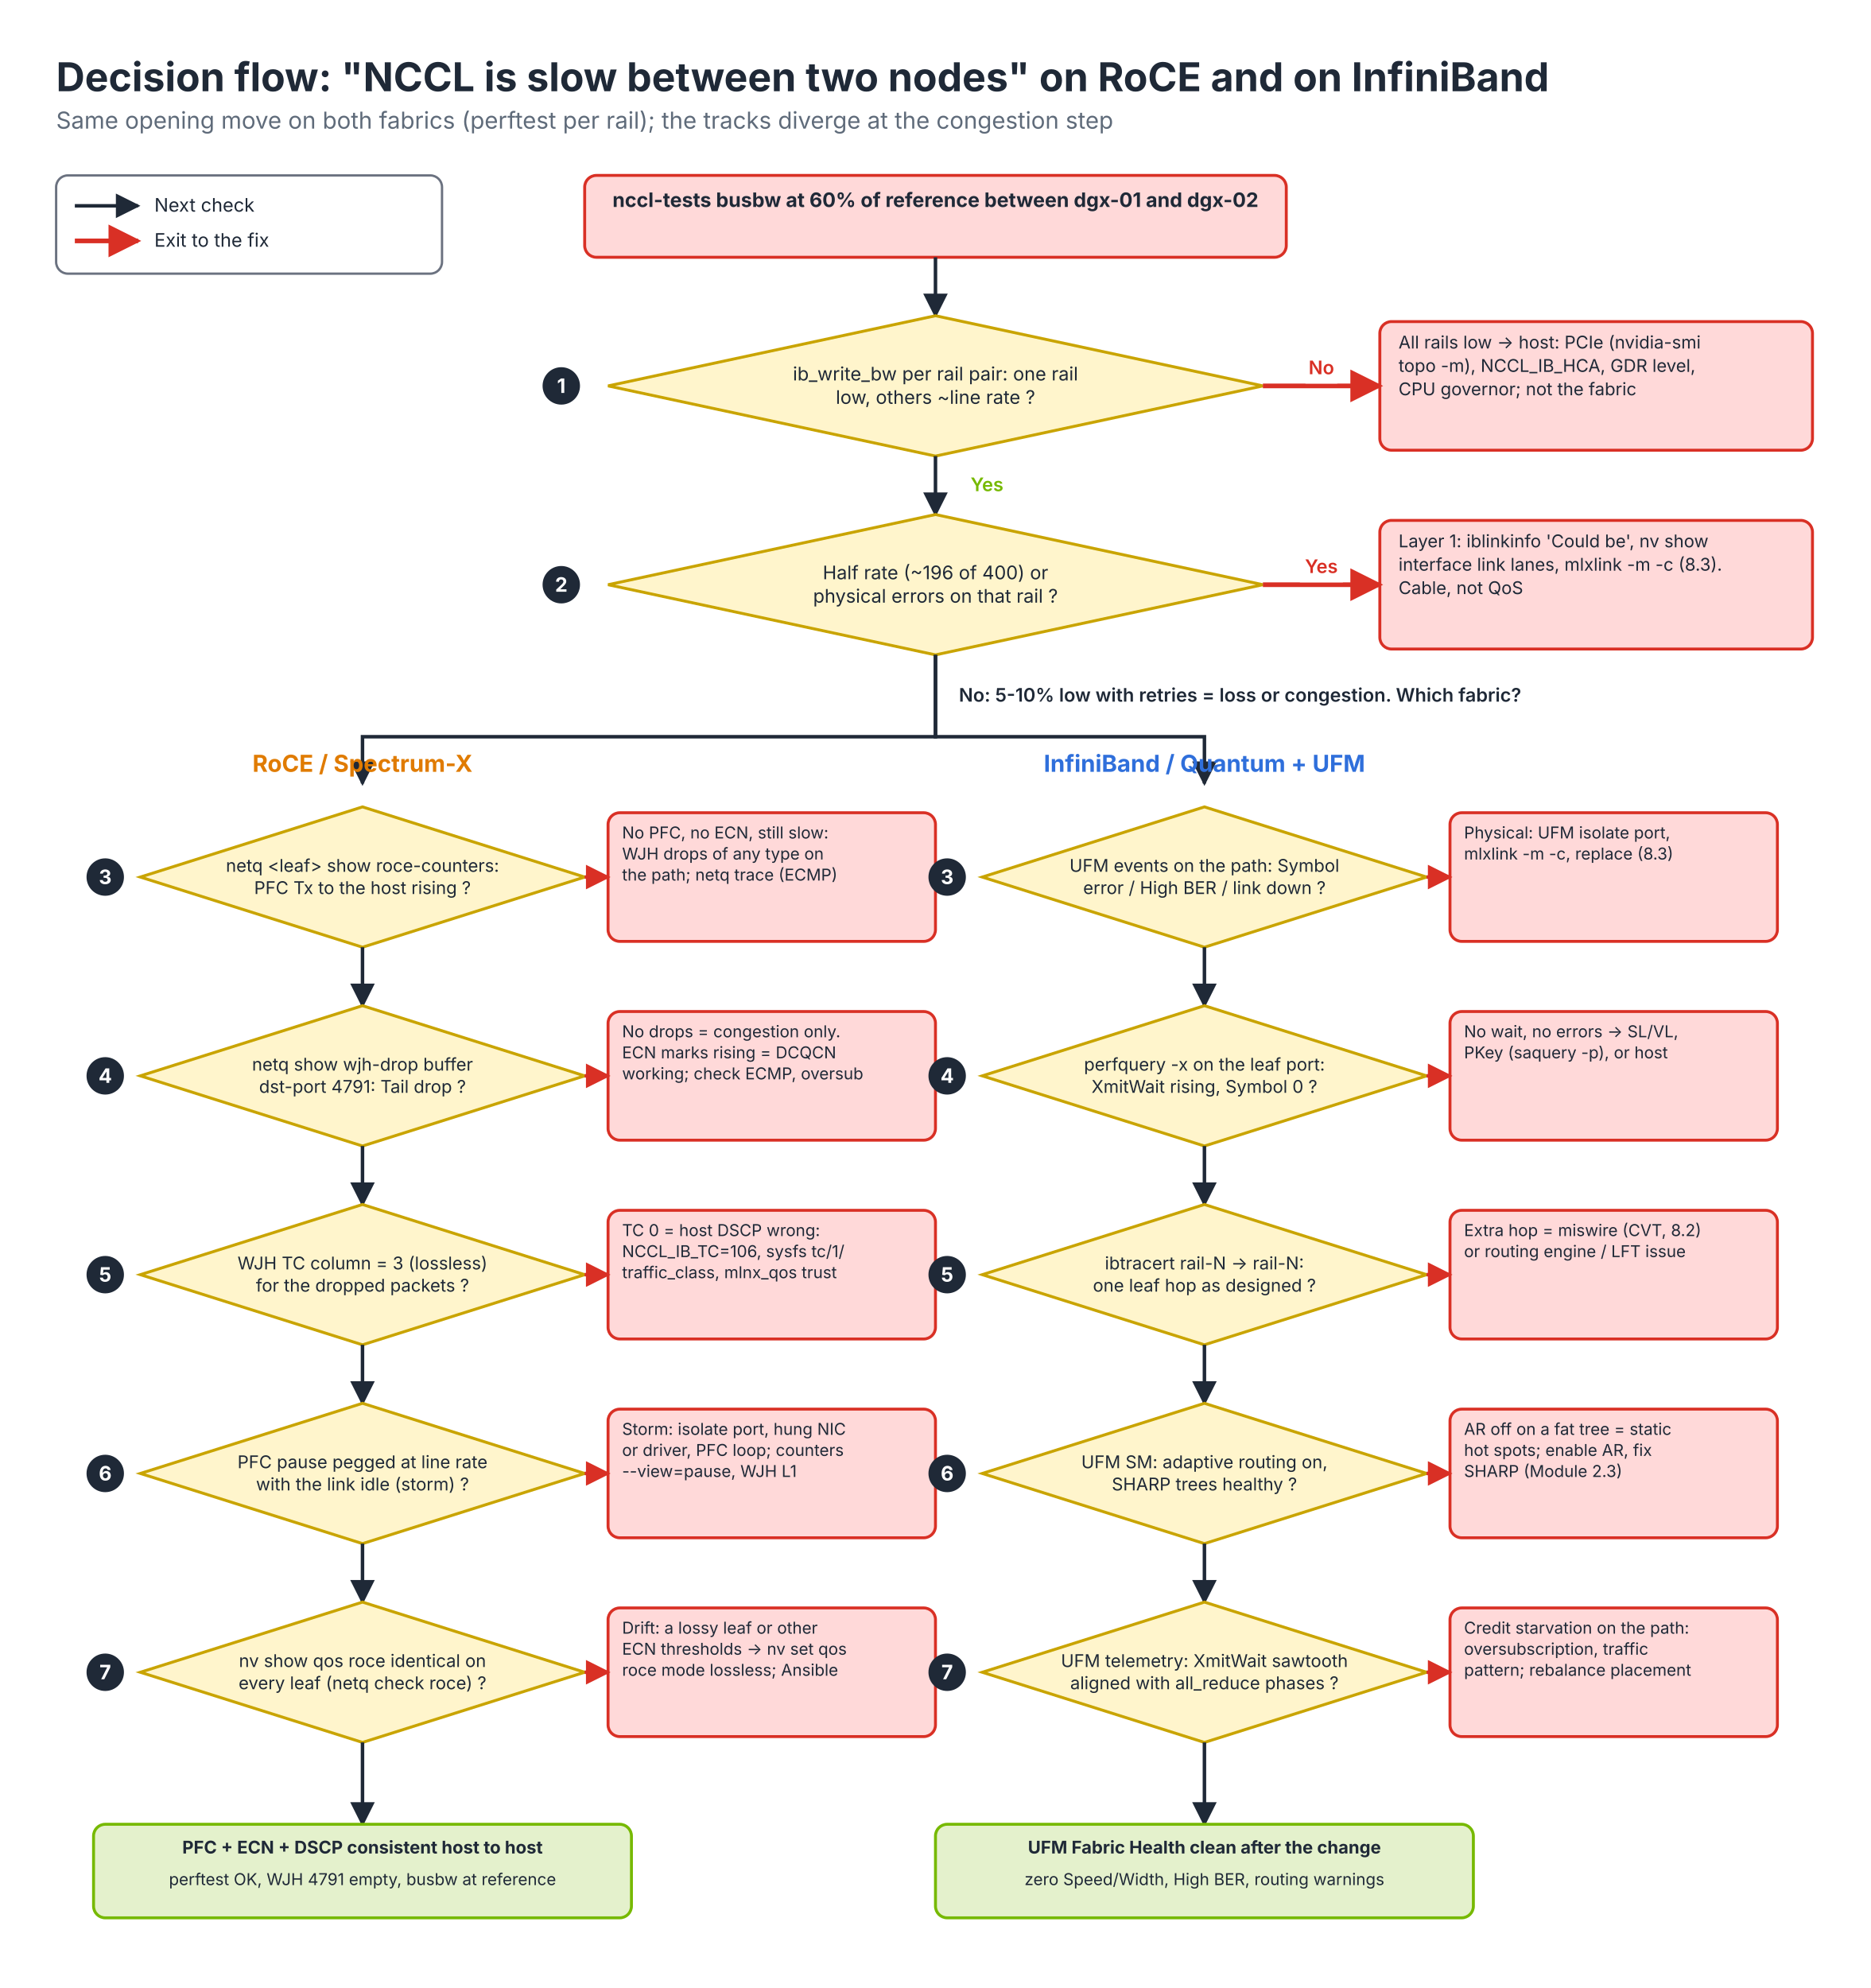
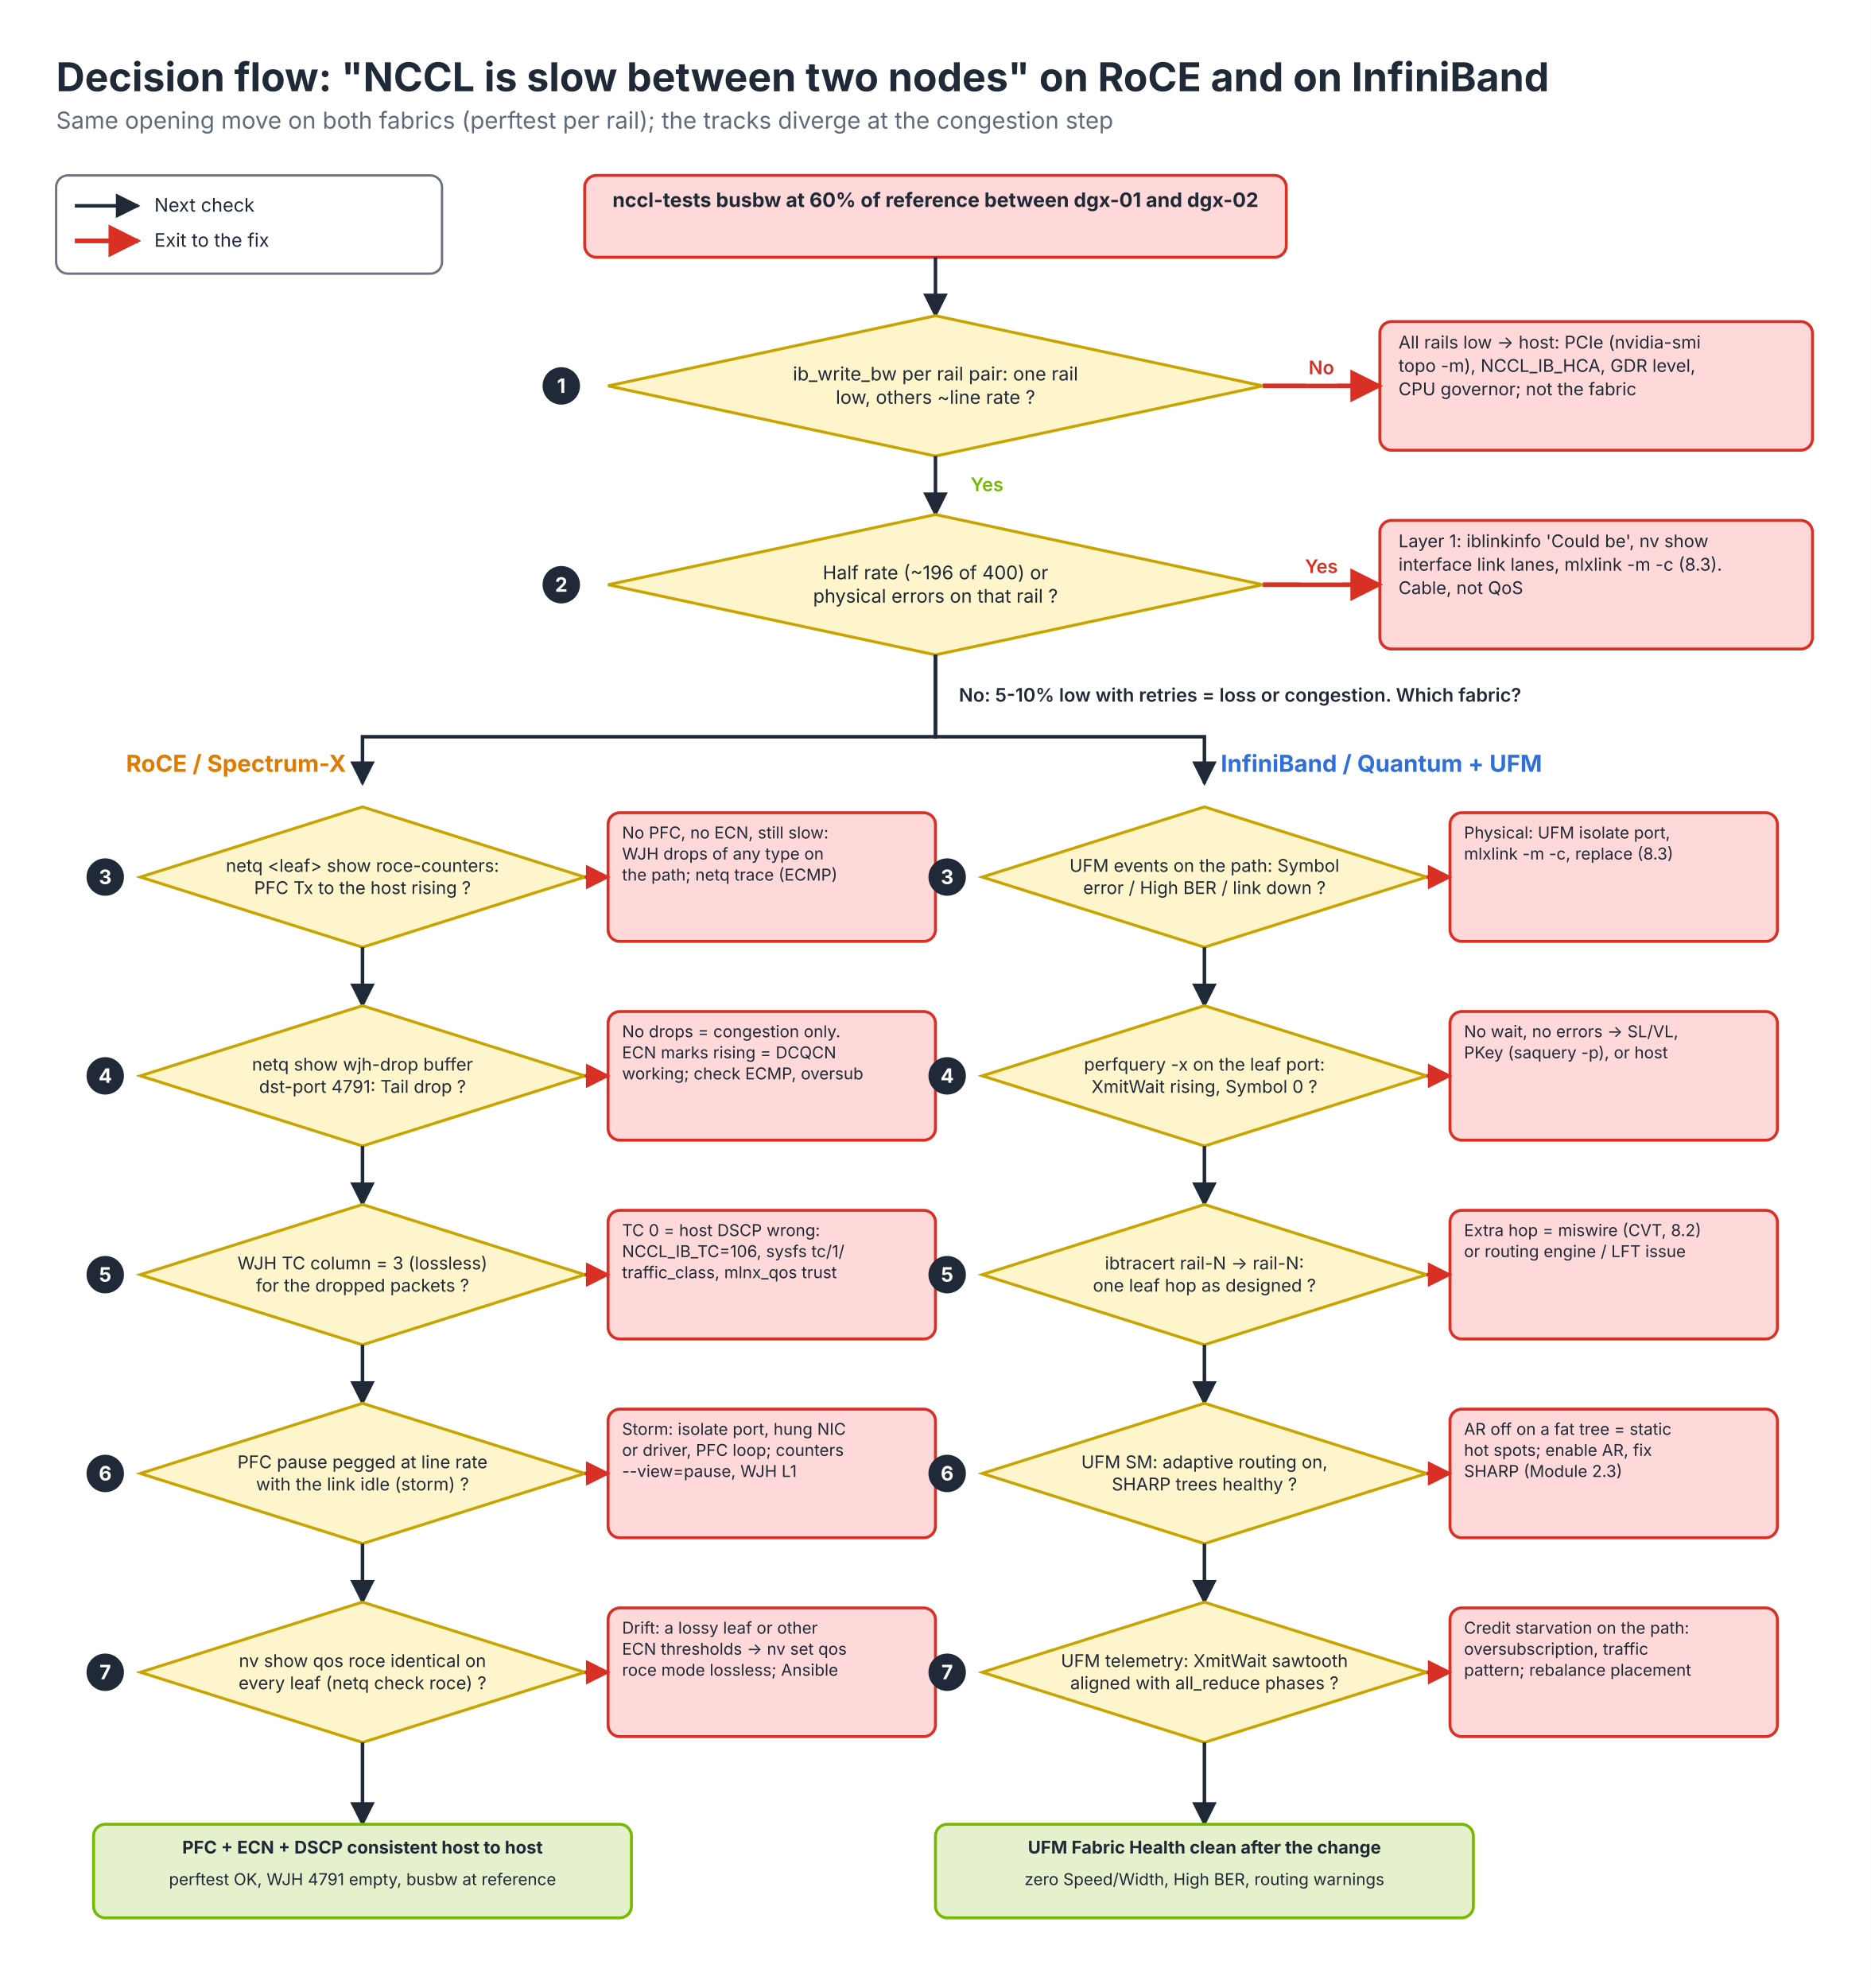
<svg xmlns="http://www.w3.org/2000/svg" viewBox="0 0 1600 1700" width="100%" font-family="Inter, 'Segoe UI', Helvetica, Arial, sans-serif">
  <defs>
    <marker id="arrow-blue" viewBox="0 0 10 10" refX="9" refY="5" markerWidth="7" markerHeight="7" orient="auto-start-reverse">
      <path d="M0,0 L10,5 L0,10 z" fill="#2f6fdb" />
    </marker>
    <marker id="arrow-orange" viewBox="0 0 10 10" refX="9" refY="5" markerWidth="7" markerHeight="7" orient="auto-start-reverse">
      <path d="M0,0 L10,5 L0,10 z" fill="#e07b00" />
    </marker>
    <marker id="arrow-green" viewBox="0 0 10 10" refX="9" refY="5" markerWidth="7" markerHeight="7" orient="auto-start-reverse">
      <path d="M0,0 L10,5 L0,10 z" fill="#76b900" />
    </marker>
    <marker id="arrow-red" viewBox="0 0 10 10" refX="9" refY="5" markerWidth="7" markerHeight="7" orient="auto-start-reverse">
      <path d="M0,0 L10,5 L0,10 z" fill="#d93025" />
    </marker>
    <marker id="arrow-gray" viewBox="0 0 10 10" refX="9" refY="5" markerWidth="7" markerHeight="7" orient="auto-start-reverse">
      <path d="M0,0 L10,5 L0,10 z" fill="#6b7280" />
    </marker>
    <marker id="arrow-purple" viewBox="0 0 10 10" refX="9" refY="5" markerWidth="7" markerHeight="7" orient="auto-start-reverse">
      <path d="M0,0 L10,5 L0,10 z" fill="#7a3fd1" />
    </marker>
    <marker id="arrow-dark" viewBox="0 0 10 10" refX="9" refY="5" markerWidth="7" markerHeight="7" orient="auto-start-reverse">
      <path d="M0,0 L10,5 L0,10 z" fill="#1f2937" />
    </marker>
  </defs>
  <rect x="0" y="0" width="1600" height="1700" fill="#ffffff" />
  <text x="48" y="78" font-family="Inter, 'Segoe UI', Helvetica, Arial, sans-serif" font-size="34" font-weight="700" fill="#1f2937">Decision flow: "NCCL is slow between two nodes" on RoCE and on InfiniBand</text>
  <text x="48" y="110" font-family="Inter, 'Segoe UI', Helvetica, Arial, sans-serif" font-size="20" fill="#5f6b7a">Same opening move on both fabrics (perftest per rail); the tracks diverge at the congestion step</text>
  <g>
    <rect x="500" y="150" width="600" height="70" rx="10" fill="#ffd9d9" stroke="#d93025" stroke-width="2.5" />
    <text x="800.0" y="177" font-family="Inter, 'Segoe UI', Helvetica, Arial, sans-serif" font-size="17" font-weight="700" fill="#1f2937" text-anchor="middle" xml:space="preserve">nccl-tests busbw at 60% of reference between dgx-01 and dgx-02</text>
  </g>
  <line x1="800" y1="220" x2="800" y2="270" stroke="#1f2937" stroke-width="3" marker-end="url(#arrow-dark)" fill="none" />
  <g>
    <polygon points="800,270.0 1080.0,330 800,390.0 520.0,330" fill="#fff5cc" stroke="#c9a400" stroke-width="2.5" />
    <text x="800" y="325.333" font-family="Inter, 'Segoe UI', Helvetica, Arial, sans-serif" font-size="16" font-weight="400" fill="#1f2937" text-anchor="middle" xml:space="preserve">ib_write_bw per rail pair: one rail</text>
    <text x="800" y="345.333" font-family="Inter, 'Segoe UI', Helvetica, Arial, sans-serif" font-size="16" font-weight="400" fill="#1f2937" text-anchor="middle" xml:space="preserve">low, others ~line rate ?</text>
  </g>
  <g>
    <circle cx="480" cy="330" r="16" fill="#1f2937" />
    <text x="480" y="336" font-family="Inter, 'Segoe UI', Helvetica, Arial, sans-serif" font-size="17" font-weight="700" fill="#ffffff" text-anchor="middle">1</text>
  </g>
  <g>
    <rect x="1180" y="275" width="370" height="110" rx="10" fill="#ffd9d9" stroke="#d93025" stroke-width="2.5" />
    <text x="1196" y="298" font-family="Inter, 'Segoe UI', Helvetica, Arial, sans-serif" font-size="15" font-weight="400" fill="#1f2937" text-anchor="start" xml:space="preserve">All rails low -&gt; host: PCIe (nvidia-smi</text>
    <text x="1196" y="318" font-family="Inter, 'Segoe UI', Helvetica, Arial, sans-serif" font-size="15" font-weight="400" fill="#1f2937" text-anchor="start" xml:space="preserve">topo -m), NCCL_IB_HCA, GDR level,</text>
    <text x="1196" y="338" font-family="Inter, 'Segoe UI', Helvetica, Arial, sans-serif" font-size="15" font-weight="400" fill="#1f2937" text-anchor="start" xml:space="preserve">CPU governor; not the fabric</text>
  </g>
  <line x1="1080" y1="330" x2="1180" y2="330" stroke="#d93025" stroke-width="4" marker-end="url(#arrow-red)" fill="none" />
  <rect x="1116.4" y="306" width="27.2" height="22" fill="#ffffff" opacity="0.9" />
  <text x="1130" y="320" font-family="Inter, 'Segoe UI', Helvetica, Arial, sans-serif" font-size="16" font-weight="600" fill="#d93025" text-anchor="middle" xml:space="preserve">No</text>
  <line x1="800" y1="390" x2="800" y2="440" stroke="#1f2937" stroke-width="3" marker-end="url(#arrow-dark)" fill="none" />
  <rect x="826" y="406" width="36.8" height="22" fill="#ffffff" opacity="0.9" />
  <text x="830" y="420" font-family="Inter, 'Segoe UI', Helvetica, Arial, sans-serif" font-size="16" font-weight="600" fill="#76b900" text-anchor="start" xml:space="preserve">Yes</text>
  <g>
    <polygon points="800,440.0 1080.0,500 800,560.0 520.0,500" fill="#fff5cc" stroke="#c9a400" stroke-width="2.5" />
    <text x="800" y="495.333" font-family="Inter, 'Segoe UI', Helvetica, Arial, sans-serif" font-size="16" font-weight="400" fill="#1f2937" text-anchor="middle" xml:space="preserve">Half rate (~196 of 400) or</text>
    <text x="800" y="515.333" font-family="Inter, 'Segoe UI', Helvetica, Arial, sans-serif" font-size="16" font-weight="400" fill="#1f2937" text-anchor="middle" xml:space="preserve">physical errors on that rail ?</text>
  </g>
  <g>
    <circle cx="480" cy="500" r="16" fill="#1f2937" />
    <text x="480" y="506" font-family="Inter, 'Segoe UI', Helvetica, Arial, sans-serif" font-size="17" font-weight="700" fill="#ffffff" text-anchor="middle">2</text>
  </g>
  <g>
    <rect x="1180" y="445" width="370" height="110" rx="10" fill="#ffd9d9" stroke="#d93025" stroke-width="2.5" />
    <text x="1196" y="468" font-family="Inter, 'Segoe UI', Helvetica, Arial, sans-serif" font-size="15" font-weight="400" fill="#1f2937" text-anchor="start" xml:space="preserve">Layer 1: iblinkinfo 'Could be', nv show</text>
    <text x="1196" y="488" font-family="Inter, 'Segoe UI', Helvetica, Arial, sans-serif" font-size="15" font-weight="400" fill="#1f2937" text-anchor="start" xml:space="preserve">interface link lanes, mlxlink -m -c (8.3).</text>
    <text x="1196" y="508" font-family="Inter, 'Segoe UI', Helvetica, Arial, sans-serif" font-size="15" font-weight="400" fill="#1f2937" text-anchor="start" xml:space="preserve">Cable, not QoS</text>
  </g>
  <line x1="1080" y1="500" x2="1180" y2="500" stroke="#d93025" stroke-width="4" marker-end="url(#arrow-red)" fill="none" />
  <rect x="1111.6" y="476" width="36.8" height="22" fill="#ffffff" opacity="0.9" />
  <text x="1130" y="490" font-family="Inter, 'Segoe UI', Helvetica, Arial, sans-serif" font-size="16" font-weight="600" fill="#d93025" text-anchor="middle" xml:space="preserve">Yes</text>
  <text x="820" y="600" font-family="Inter, 'Segoe UI', Helvetica, Arial, sans-serif" font-size="16" font-weight="600" fill="#1f2937" text-anchor="start" xml:space="preserve">No: 5-10% low with retries = loss or congestion. Which fabric?</text>
  <path d="M800,560 L800,630 L310,630 L310,670" stroke="#1f2937" stroke-width="3" marker-end="url(#arrow-dark)" fill="none" />
  <path d="M800,560 L800,630 L1030,630 L1030,670" stroke="#1f2937" stroke-width="3" marker-end="url(#arrow-dark)" fill="none" />
-   <text x="310" y="660" font-family="Inter, 'Segoe UI', Helvetica, Arial, sans-serif" font-size="20" font-weight="700" fill="#e07b00" text-anchor="middle" xml:space="preserve">RoCE / Spectrum-X</text>
-   <text x="1030" y="660" font-family="Inter, 'Segoe UI', Helvetica, Arial, sans-serif" font-size="20" font-weight="700" fill="#2f6fdb" text-anchor="middle" xml:space="preserve">InfiniBand / Quantum + UFM</text>
+   <text x="296" y="660" font-family="Inter, 'Segoe UI', Helvetica, Arial, sans-serif" font-size="20" font-weight="700" fill="#e07b00" text-anchor="end" xml:space="preserve">RoCE / Spectrum-X</text>
+   <text x="1044" y="660" font-family="Inter, 'Segoe UI', Helvetica, Arial, sans-serif" font-size="20" font-weight="700" fill="#2f6fdb" text-anchor="start" xml:space="preserve">InfiniBand / Quantum + UFM</text>
  <g>
    <polygon points="310,690.0 500.0,750 310,810.0 120.0,750" fill="#fff5cc" stroke="#c9a400" stroke-width="2.5" />
    <text x="310" y="745.5" font-family="Inter, 'Segoe UI', Helvetica, Arial, sans-serif" font-size="15" font-weight="400" fill="#1f2937" text-anchor="middle" xml:space="preserve">netq &lt;leaf&gt; show roce-counters:</text>
    <text x="310" y="764.5" font-family="Inter, 'Segoe UI', Helvetica, Arial, sans-serif" font-size="15" font-weight="400" fill="#1f2937" text-anchor="middle" xml:space="preserve">PFC Tx to the host rising ?</text>
  </g>
  <g>
    <circle cx="90" cy="750" r="16" fill="#1f2937" />
    <text x="90" y="756" font-family="Inter, 'Segoe UI', Helvetica, Arial, sans-serif" font-size="17" font-weight="700" fill="#ffffff" text-anchor="middle">3</text>
  </g>
  <g>
    <rect x="520" y="695" width="280" height="110" rx="10" fill="#ffd9d9" stroke="#d93025" stroke-width="2.5" />
    <text x="532" y="717" font-family="Inter, 'Segoe UI', Helvetica, Arial, sans-serif" font-size="14" font-weight="400" fill="#1f2937" text-anchor="start" xml:space="preserve">No PFC, no ECN, still slow:</text>
    <text x="532" y="735" font-family="Inter, 'Segoe UI', Helvetica, Arial, sans-serif" font-size="14" font-weight="400" fill="#1f2937" text-anchor="start" xml:space="preserve">WJH drops of any type on</text>
    <text x="532" y="753" font-family="Inter, 'Segoe UI', Helvetica, Arial, sans-serif" font-size="14" font-weight="400" fill="#1f2937" text-anchor="start" xml:space="preserve">the path; netq trace (ECMP)</text>
  </g>
  <line x1="500" y1="750" x2="520" y2="750" stroke="#d93025" stroke-width="3" marker-end="url(#arrow-red)" fill="none" />
  <line x1="310" y1="810" x2="310" y2="860" stroke="#1f2937" stroke-width="3" marker-end="url(#arrow-dark)" fill="none" />
  <g>
    <polygon points="310,860.0 500.0,920 310,980.0 120.0,920" fill="#fff5cc" stroke="#c9a400" stroke-width="2.5" />
    <text x="310" y="915.5" font-family="Inter, 'Segoe UI', Helvetica, Arial, sans-serif" font-size="15" font-weight="400" fill="#1f2937" text-anchor="middle" xml:space="preserve">netq show wjh-drop buffer</text>
    <text x="310" y="934.5" font-family="Inter, 'Segoe UI', Helvetica, Arial, sans-serif" font-size="15" font-weight="400" fill="#1f2937" text-anchor="middle" xml:space="preserve">dst-port 4791: Tail drop ?</text>
  </g>
  <g>
    <circle cx="90" cy="920" r="16" fill="#1f2937" />
    <text x="90" y="926" font-family="Inter, 'Segoe UI', Helvetica, Arial, sans-serif" font-size="17" font-weight="700" fill="#ffffff" text-anchor="middle">4</text>
  </g>
  <g>
    <rect x="520" y="865" width="280" height="110" rx="10" fill="#ffd9d9" stroke="#d93025" stroke-width="2.5" />
    <text x="532" y="887" font-family="Inter, 'Segoe UI', Helvetica, Arial, sans-serif" font-size="14" font-weight="400" fill="#1f2937" text-anchor="start" xml:space="preserve">No drops = congestion only.</text>
    <text x="532" y="905" font-family="Inter, 'Segoe UI', Helvetica, Arial, sans-serif" font-size="14" font-weight="400" fill="#1f2937" text-anchor="start" xml:space="preserve">ECN marks rising = DCQCN</text>
    <text x="532" y="923" font-family="Inter, 'Segoe UI', Helvetica, Arial, sans-serif" font-size="14" font-weight="400" fill="#1f2937" text-anchor="start" xml:space="preserve">working; check ECMP, oversub</text>
  </g>
  <line x1="500" y1="920" x2="520" y2="920" stroke="#d93025" stroke-width="3" marker-end="url(#arrow-red)" fill="none" />
  <line x1="310" y1="980" x2="310" y2="1030" stroke="#1f2937" stroke-width="3" marker-end="url(#arrow-dark)" fill="none" />
  <g>
    <polygon points="310,1030.0 500.0,1090 310,1150.0 120.0,1090" fill="#fff5cc" stroke="#c9a400" stroke-width="2.5" />
    <text x="310" y="1085.5" font-family="Inter, 'Segoe UI', Helvetica, Arial, sans-serif" font-size="15" font-weight="400" fill="#1f2937" text-anchor="middle" xml:space="preserve">WJH TC column = 3 (lossless)</text>
    <text x="310" y="1104.5" font-family="Inter, 'Segoe UI', Helvetica, Arial, sans-serif" font-size="15" font-weight="400" fill="#1f2937" text-anchor="middle" xml:space="preserve">for the dropped packets ?</text>
  </g>
  <g>
    <circle cx="90" cy="1090" r="16" fill="#1f2937" />
    <text x="90" y="1096" font-family="Inter, 'Segoe UI', Helvetica, Arial, sans-serif" font-size="17" font-weight="700" fill="#ffffff" text-anchor="middle">5</text>
  </g>
  <g>
    <rect x="520" y="1035" width="280" height="110" rx="10" fill="#ffd9d9" stroke="#d93025" stroke-width="2.5" />
    <text x="532" y="1057" font-family="Inter, 'Segoe UI', Helvetica, Arial, sans-serif" font-size="14" font-weight="400" fill="#1f2937" text-anchor="start" xml:space="preserve">TC 0 = host DSCP wrong:</text>
    <text x="532" y="1075" font-family="Inter, 'Segoe UI', Helvetica, Arial, sans-serif" font-size="14" font-weight="400" fill="#1f2937" text-anchor="start" xml:space="preserve">NCCL_IB_TC=106, sysfs tc/1/</text>
    <text x="532" y="1093" font-family="Inter, 'Segoe UI', Helvetica, Arial, sans-serif" font-size="14" font-weight="400" fill="#1f2937" text-anchor="start" xml:space="preserve">traffic_class, mlnx_qos trust</text>
  </g>
  <line x1="500" y1="1090" x2="520" y2="1090" stroke="#d93025" stroke-width="3" marker-end="url(#arrow-red)" fill="none" />
  <line x1="310" y1="1150" x2="310" y2="1200" stroke="#1f2937" stroke-width="3" marker-end="url(#arrow-dark)" fill="none" />
  <g>
    <polygon points="310,1200.0 500.0,1260 310,1320.0 120.0,1260" fill="#fff5cc" stroke="#c9a400" stroke-width="2.5" />
    <text x="310" y="1255.5" font-family="Inter, 'Segoe UI', Helvetica, Arial, sans-serif" font-size="15" font-weight="400" fill="#1f2937" text-anchor="middle" xml:space="preserve">PFC pause pegged at line rate</text>
    <text x="310" y="1274.5" font-family="Inter, 'Segoe UI', Helvetica, Arial, sans-serif" font-size="15" font-weight="400" fill="#1f2937" text-anchor="middle" xml:space="preserve">with the link idle (storm) ?</text>
  </g>
  <g>
    <circle cx="90" cy="1260" r="16" fill="#1f2937" />
    <text x="90" y="1266" font-family="Inter, 'Segoe UI', Helvetica, Arial, sans-serif" font-size="17" font-weight="700" fill="#ffffff" text-anchor="middle">6</text>
  </g>
  <g>
    <rect x="520" y="1205" width="280" height="110" rx="10" fill="#ffd9d9" stroke="#d93025" stroke-width="2.5" />
    <text x="532" y="1227" font-family="Inter, 'Segoe UI', Helvetica, Arial, sans-serif" font-size="14" font-weight="400" fill="#1f2937" text-anchor="start" xml:space="preserve">Storm: isolate port, hung NIC</text>
    <text x="532" y="1245" font-family="Inter, 'Segoe UI', Helvetica, Arial, sans-serif" font-size="14" font-weight="400" fill="#1f2937" text-anchor="start" xml:space="preserve">or driver, PFC loop; counters</text>
    <text x="532" y="1263" font-family="Inter, 'Segoe UI', Helvetica, Arial, sans-serif" font-size="14" font-weight="400" fill="#1f2937" text-anchor="start" xml:space="preserve">--view=pause, WJH L1</text>
  </g>
  <line x1="500" y1="1260" x2="520" y2="1260" stroke="#d93025" stroke-width="3" marker-end="url(#arrow-red)" fill="none" />
  <line x1="310" y1="1320" x2="310" y2="1370" stroke="#1f2937" stroke-width="3" marker-end="url(#arrow-dark)" fill="none" />
  <g>
    <polygon points="310,1370.0 500.0,1430 310,1490.0 120.0,1430" fill="#fff5cc" stroke="#c9a400" stroke-width="2.5" />
    <text x="310" y="1425.5" font-family="Inter, 'Segoe UI', Helvetica, Arial, sans-serif" font-size="15" font-weight="400" fill="#1f2937" text-anchor="middle" xml:space="preserve">nv show qos roce identical on</text>
    <text x="310" y="1444.5" font-family="Inter, 'Segoe UI', Helvetica, Arial, sans-serif" font-size="15" font-weight="400" fill="#1f2937" text-anchor="middle" xml:space="preserve">every leaf (netq check roce) ?</text>
  </g>
  <g>
    <circle cx="90" cy="1430" r="16" fill="#1f2937" />
    <text x="90" y="1436" font-family="Inter, 'Segoe UI', Helvetica, Arial, sans-serif" font-size="17" font-weight="700" fill="#ffffff" text-anchor="middle">7</text>
  </g>
  <g>
    <rect x="520" y="1375" width="280" height="110" rx="10" fill="#ffd9d9" stroke="#d93025" stroke-width="2.5" />
    <text x="532" y="1397" font-family="Inter, 'Segoe UI', Helvetica, Arial, sans-serif" font-size="14" font-weight="400" fill="#1f2937" text-anchor="start" xml:space="preserve">Drift: a lossy leaf or other</text>
    <text x="532" y="1415" font-family="Inter, 'Segoe UI', Helvetica, Arial, sans-serif" font-size="14" font-weight="400" fill="#1f2937" text-anchor="start" xml:space="preserve">ECN thresholds -&gt; nv set qos</text>
    <text x="532" y="1433" font-family="Inter, 'Segoe UI', Helvetica, Arial, sans-serif" font-size="14" font-weight="400" fill="#1f2937" text-anchor="start" xml:space="preserve">roce mode lossless; Ansible</text>
  </g>
  <line x1="500" y1="1430" x2="520" y2="1430" stroke="#d93025" stroke-width="3" marker-end="url(#arrow-red)" fill="none" />
  <line x1="310" y1="1490" x2="310" y2="1560" stroke="#1f2937" stroke-width="3" marker-end="url(#arrow-dark)" fill="none" />
  <g>
    <rect x="80" y="1560" width="460" height="80" rx="10" fill="#e4f1cc" stroke="#76b900" stroke-width="2.5" />
    <text x="310.0" y="1585" font-family="Inter, 'Segoe UI', Helvetica, Arial, sans-serif" font-size="15" font-weight="700" fill="#1f2937" text-anchor="middle" xml:space="preserve">PFC + ECN + DSCP consistent host to host</text>
    <text x="310.0" y="1612" font-family="Inter, 'Segoe UI', Helvetica, Arial, sans-serif" font-size="14" font-weight="400" fill="#1f2937" text-anchor="middle" xml:space="preserve">perftest OK, WJH 4791 empty, busbw at reference</text>
  </g>
  <g>
    <polygon points="1030,690.0 1220.0,750 1030,810.0 840.0,750" fill="#fff5cc" stroke="#c9a400" stroke-width="2.5" />
    <text x="1030" y="745.5" font-family="Inter, 'Segoe UI', Helvetica, Arial, sans-serif" font-size="15" font-weight="400" fill="#1f2937" text-anchor="middle" xml:space="preserve">UFM events on the path: Symbol</text>
    <text x="1030" y="764.5" font-family="Inter, 'Segoe UI', Helvetica, Arial, sans-serif" font-size="15" font-weight="400" fill="#1f2937" text-anchor="middle" xml:space="preserve">error / High BER / link down ?</text>
  </g>
  <g>
    <circle cx="810" cy="750" r="16" fill="#1f2937" />
    <text x="810" y="756" font-family="Inter, 'Segoe UI', Helvetica, Arial, sans-serif" font-size="17" font-weight="700" fill="#ffffff" text-anchor="middle">3</text>
  </g>
  <g>
    <rect x="1240" y="695" width="280" height="110" rx="10" fill="#ffd9d9" stroke="#d93025" stroke-width="2.5" />
    <text x="1252" y="717" font-family="Inter, 'Segoe UI', Helvetica, Arial, sans-serif" font-size="14" font-weight="400" fill="#1f2937" text-anchor="start" xml:space="preserve">Physical: UFM isolate port,</text>
    <text x="1252" y="735" font-family="Inter, 'Segoe UI', Helvetica, Arial, sans-serif" font-size="14" font-weight="400" fill="#1f2937" text-anchor="start" xml:space="preserve">mlxlink -m -c, replace (8.3)</text>
  </g>
  <line x1="1220" y1="750" x2="1240" y2="750" stroke="#d93025" stroke-width="3" marker-end="url(#arrow-red)" fill="none" />
  <line x1="1030" y1="810" x2="1030" y2="860" stroke="#1f2937" stroke-width="3" marker-end="url(#arrow-dark)" fill="none" />
  <g>
    <polygon points="1030,860.0 1220.0,920 1030,980.0 840.0,920" fill="#fff5cc" stroke="#c9a400" stroke-width="2.5" />
    <text x="1030" y="915.5" font-family="Inter, 'Segoe UI', Helvetica, Arial, sans-serif" font-size="15" font-weight="400" fill="#1f2937" text-anchor="middle" xml:space="preserve">perfquery -x on the leaf port:</text>
    <text x="1030" y="934.5" font-family="Inter, 'Segoe UI', Helvetica, Arial, sans-serif" font-size="15" font-weight="400" fill="#1f2937" text-anchor="middle" xml:space="preserve">XmitWait rising, Symbol 0 ?</text>
  </g>
  <g>
    <circle cx="810" cy="920" r="16" fill="#1f2937" />
    <text x="810" y="926" font-family="Inter, 'Segoe UI', Helvetica, Arial, sans-serif" font-size="17" font-weight="700" fill="#ffffff" text-anchor="middle">4</text>
  </g>
  <g>
    <rect x="1240" y="865" width="280" height="110" rx="10" fill="#ffd9d9" stroke="#d93025" stroke-width="2.5" />
    <text x="1252" y="887" font-family="Inter, 'Segoe UI', Helvetica, Arial, sans-serif" font-size="14" font-weight="400" fill="#1f2937" text-anchor="start" xml:space="preserve">No wait, no errors -&gt; SL/VL,</text>
    <text x="1252" y="905" font-family="Inter, 'Segoe UI', Helvetica, Arial, sans-serif" font-size="14" font-weight="400" fill="#1f2937" text-anchor="start" xml:space="preserve">PKey (saquery -p), or host</text>
  </g>
  <line x1="1220" y1="920" x2="1240" y2="920" stroke="#d93025" stroke-width="3" marker-end="url(#arrow-red)" fill="none" />
  <line x1="1030" y1="980" x2="1030" y2="1030" stroke="#1f2937" stroke-width="3" marker-end="url(#arrow-dark)" fill="none" />
  <g>
    <polygon points="1030,1030.0 1220.0,1090 1030,1150.0 840.0,1090" fill="#fff5cc" stroke="#c9a400" stroke-width="2.5" />
    <text x="1030" y="1085.5" font-family="Inter, 'Segoe UI', Helvetica, Arial, sans-serif" font-size="15" font-weight="400" fill="#1f2937" text-anchor="middle" xml:space="preserve">ibtracert rail-N -&gt; rail-N:</text>
    <text x="1030" y="1104.5" font-family="Inter, 'Segoe UI', Helvetica, Arial, sans-serif" font-size="15" font-weight="400" fill="#1f2937" text-anchor="middle" xml:space="preserve">one leaf hop as designed ?</text>
  </g>
  <g>
    <circle cx="810" cy="1090" r="16" fill="#1f2937" />
    <text x="810" y="1096" font-family="Inter, 'Segoe UI', Helvetica, Arial, sans-serif" font-size="17" font-weight="700" fill="#ffffff" text-anchor="middle">5</text>
  </g>
  <g>
    <rect x="1240" y="1035" width="280" height="110" rx="10" fill="#ffd9d9" stroke="#d93025" stroke-width="2.5" />
    <text x="1252" y="1057" font-family="Inter, 'Segoe UI', Helvetica, Arial, sans-serif" font-size="14" font-weight="400" fill="#1f2937" text-anchor="start" xml:space="preserve">Extra hop = miswire (CVT, 8.2)</text>
    <text x="1252" y="1075" font-family="Inter, 'Segoe UI', Helvetica, Arial, sans-serif" font-size="14" font-weight="400" fill="#1f2937" text-anchor="start" xml:space="preserve">or routing engine / LFT issue</text>
  </g>
  <line x1="1220" y1="1090" x2="1240" y2="1090" stroke="#d93025" stroke-width="3" marker-end="url(#arrow-red)" fill="none" />
  <line x1="1030" y1="1150" x2="1030" y2="1200" stroke="#1f2937" stroke-width="3" marker-end="url(#arrow-dark)" fill="none" />
  <g>
    <polygon points="1030,1200.0 1220.0,1260 1030,1320.0 840.0,1260" fill="#fff5cc" stroke="#c9a400" stroke-width="2.5" />
    <text x="1030" y="1255.5" font-family="Inter, 'Segoe UI', Helvetica, Arial, sans-serif" font-size="15" font-weight="400" fill="#1f2937" text-anchor="middle" xml:space="preserve">UFM SM: adaptive routing on,</text>
    <text x="1030" y="1274.5" font-family="Inter, 'Segoe UI', Helvetica, Arial, sans-serif" font-size="15" font-weight="400" fill="#1f2937" text-anchor="middle" xml:space="preserve">SHARP trees healthy ?</text>
  </g>
  <g>
    <circle cx="810" cy="1260" r="16" fill="#1f2937" />
    <text x="810" y="1266" font-family="Inter, 'Segoe UI', Helvetica, Arial, sans-serif" font-size="17" font-weight="700" fill="#ffffff" text-anchor="middle">6</text>
  </g>
  <g>
    <rect x="1240" y="1205" width="280" height="110" rx="10" fill="#ffd9d9" stroke="#d93025" stroke-width="2.5" />
    <text x="1252" y="1227" font-family="Inter, 'Segoe UI', Helvetica, Arial, sans-serif" font-size="14" font-weight="400" fill="#1f2937" text-anchor="start" xml:space="preserve">AR off on a fat tree = static</text>
    <text x="1252" y="1245" font-family="Inter, 'Segoe UI', Helvetica, Arial, sans-serif" font-size="14" font-weight="400" fill="#1f2937" text-anchor="start" xml:space="preserve">hot spots; enable AR, fix</text>
    <text x="1252" y="1263" font-family="Inter, 'Segoe UI', Helvetica, Arial, sans-serif" font-size="14" font-weight="400" fill="#1f2937" text-anchor="start" xml:space="preserve">SHARP (Module 2.3)</text>
  </g>
  <line x1="1220" y1="1260" x2="1240" y2="1260" stroke="#d93025" stroke-width="3" marker-end="url(#arrow-red)" fill="none" />
  <line x1="1030" y1="1320" x2="1030" y2="1370" stroke="#1f2937" stroke-width="3" marker-end="url(#arrow-dark)" fill="none" />
  <g>
    <polygon points="1030,1370.0 1220.0,1430 1030,1490.0 840.0,1430" fill="#fff5cc" stroke="#c9a400" stroke-width="2.5" />
    <text x="1030" y="1425.5" font-family="Inter, 'Segoe UI', Helvetica, Arial, sans-serif" font-size="15" font-weight="400" fill="#1f2937" text-anchor="middle" xml:space="preserve">UFM telemetry: XmitWait sawtooth</text>
    <text x="1030" y="1444.5" font-family="Inter, 'Segoe UI', Helvetica, Arial, sans-serif" font-size="15" font-weight="400" fill="#1f2937" text-anchor="middle" xml:space="preserve">aligned with all_reduce phases ?</text>
  </g>
  <g>
    <circle cx="810" cy="1430" r="16" fill="#1f2937" />
    <text x="810" y="1436" font-family="Inter, 'Segoe UI', Helvetica, Arial, sans-serif" font-size="17" font-weight="700" fill="#ffffff" text-anchor="middle">7</text>
  </g>
  <g>
    <rect x="1240" y="1375" width="280" height="110" rx="10" fill="#ffd9d9" stroke="#d93025" stroke-width="2.5" />
    <text x="1252" y="1397" font-family="Inter, 'Segoe UI', Helvetica, Arial, sans-serif" font-size="14" font-weight="400" fill="#1f2937" text-anchor="start" xml:space="preserve">Credit starvation on the path:</text>
    <text x="1252" y="1415" font-family="Inter, 'Segoe UI', Helvetica, Arial, sans-serif" font-size="14" font-weight="400" fill="#1f2937" text-anchor="start" xml:space="preserve">oversubscription, traffic</text>
    <text x="1252" y="1433" font-family="Inter, 'Segoe UI', Helvetica, Arial, sans-serif" font-size="14" font-weight="400" fill="#1f2937" text-anchor="start" xml:space="preserve">pattern; rebalance placement</text>
  </g>
  <line x1="1220" y1="1430" x2="1240" y2="1430" stroke="#d93025" stroke-width="3" marker-end="url(#arrow-red)" fill="none" />
  <line x1="1030" y1="1490" x2="1030" y2="1560" stroke="#1f2937" stroke-width="3" marker-end="url(#arrow-dark)" fill="none" />
  <g>
    <rect x="800" y="1560" width="460" height="80" rx="10" fill="#e4f1cc" stroke="#76b900" stroke-width="2.5" />
    <text x="1030.0" y="1585" font-family="Inter, 'Segoe UI', Helvetica, Arial, sans-serif" font-size="15" font-weight="700" fill="#1f2937" text-anchor="middle" xml:space="preserve">UFM Fabric Health clean after the change</text>
    <text x="1030.0" y="1612" font-family="Inter, 'Segoe UI', Helvetica, Arial, sans-serif" font-size="14" font-weight="400" fill="#1f2937" text-anchor="middle" xml:space="preserve">zero Speed/Width, High BER, routing warnings</text>
  </g>
  <g>
    <rect x="48" y="150" width="330" height="84" rx="10" fill="#ffffff" stroke="#6b7280" stroke-width="2" />
    <line x1="64" y1="176" x2="118" y2="176" stroke="#1f2937" stroke-width="3" marker-end="url(#arrow-dark)" />
    <text x="132" y="181" font-family="Inter, 'Segoe UI', Helvetica, Arial, sans-serif" font-size="16" font-weight="400" fill="#1f2937" text-anchor="start" xml:space="preserve">Next check</text>
    <line x1="64" y1="206" x2="118" y2="206" stroke="#d93025" stroke-width="4" marker-end="url(#arrow-red)" />
    <text x="132" y="211" font-family="Inter, 'Segoe UI', Helvetica, Arial, sans-serif" font-size="16" font-weight="400" fill="#1f2937" text-anchor="start" xml:space="preserve">Exit to the fix</text>
  </g>
</svg>
